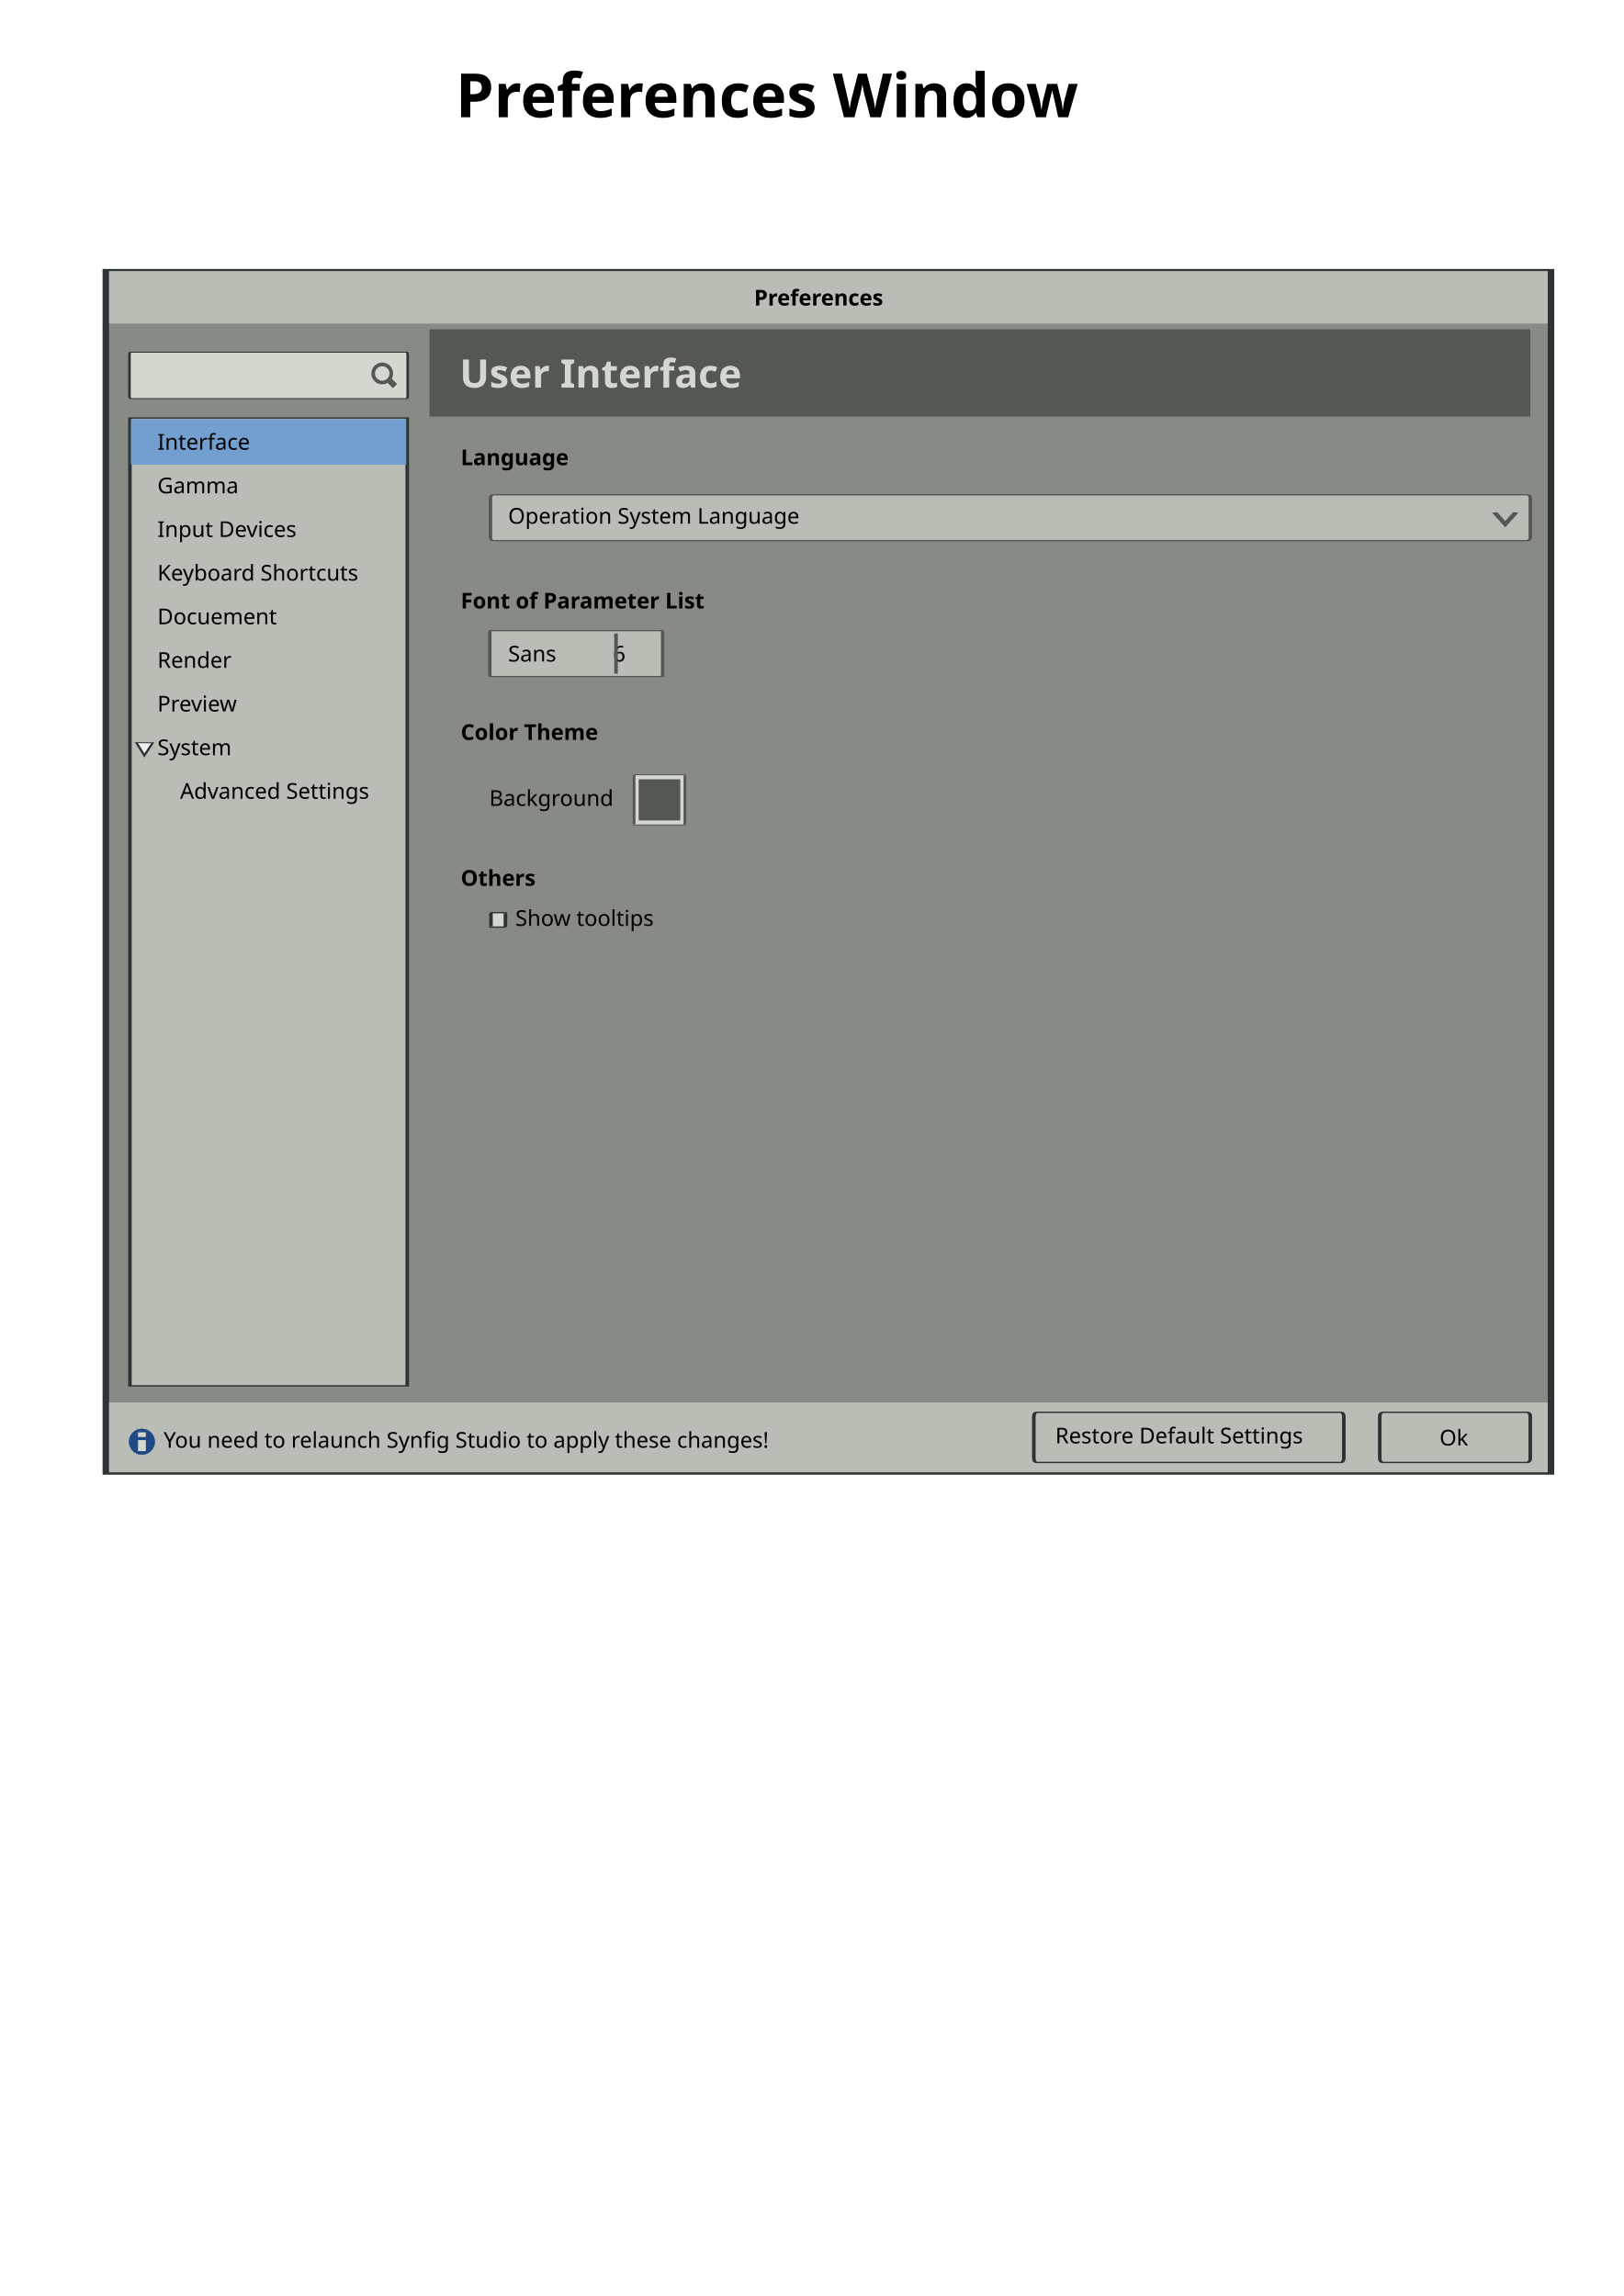
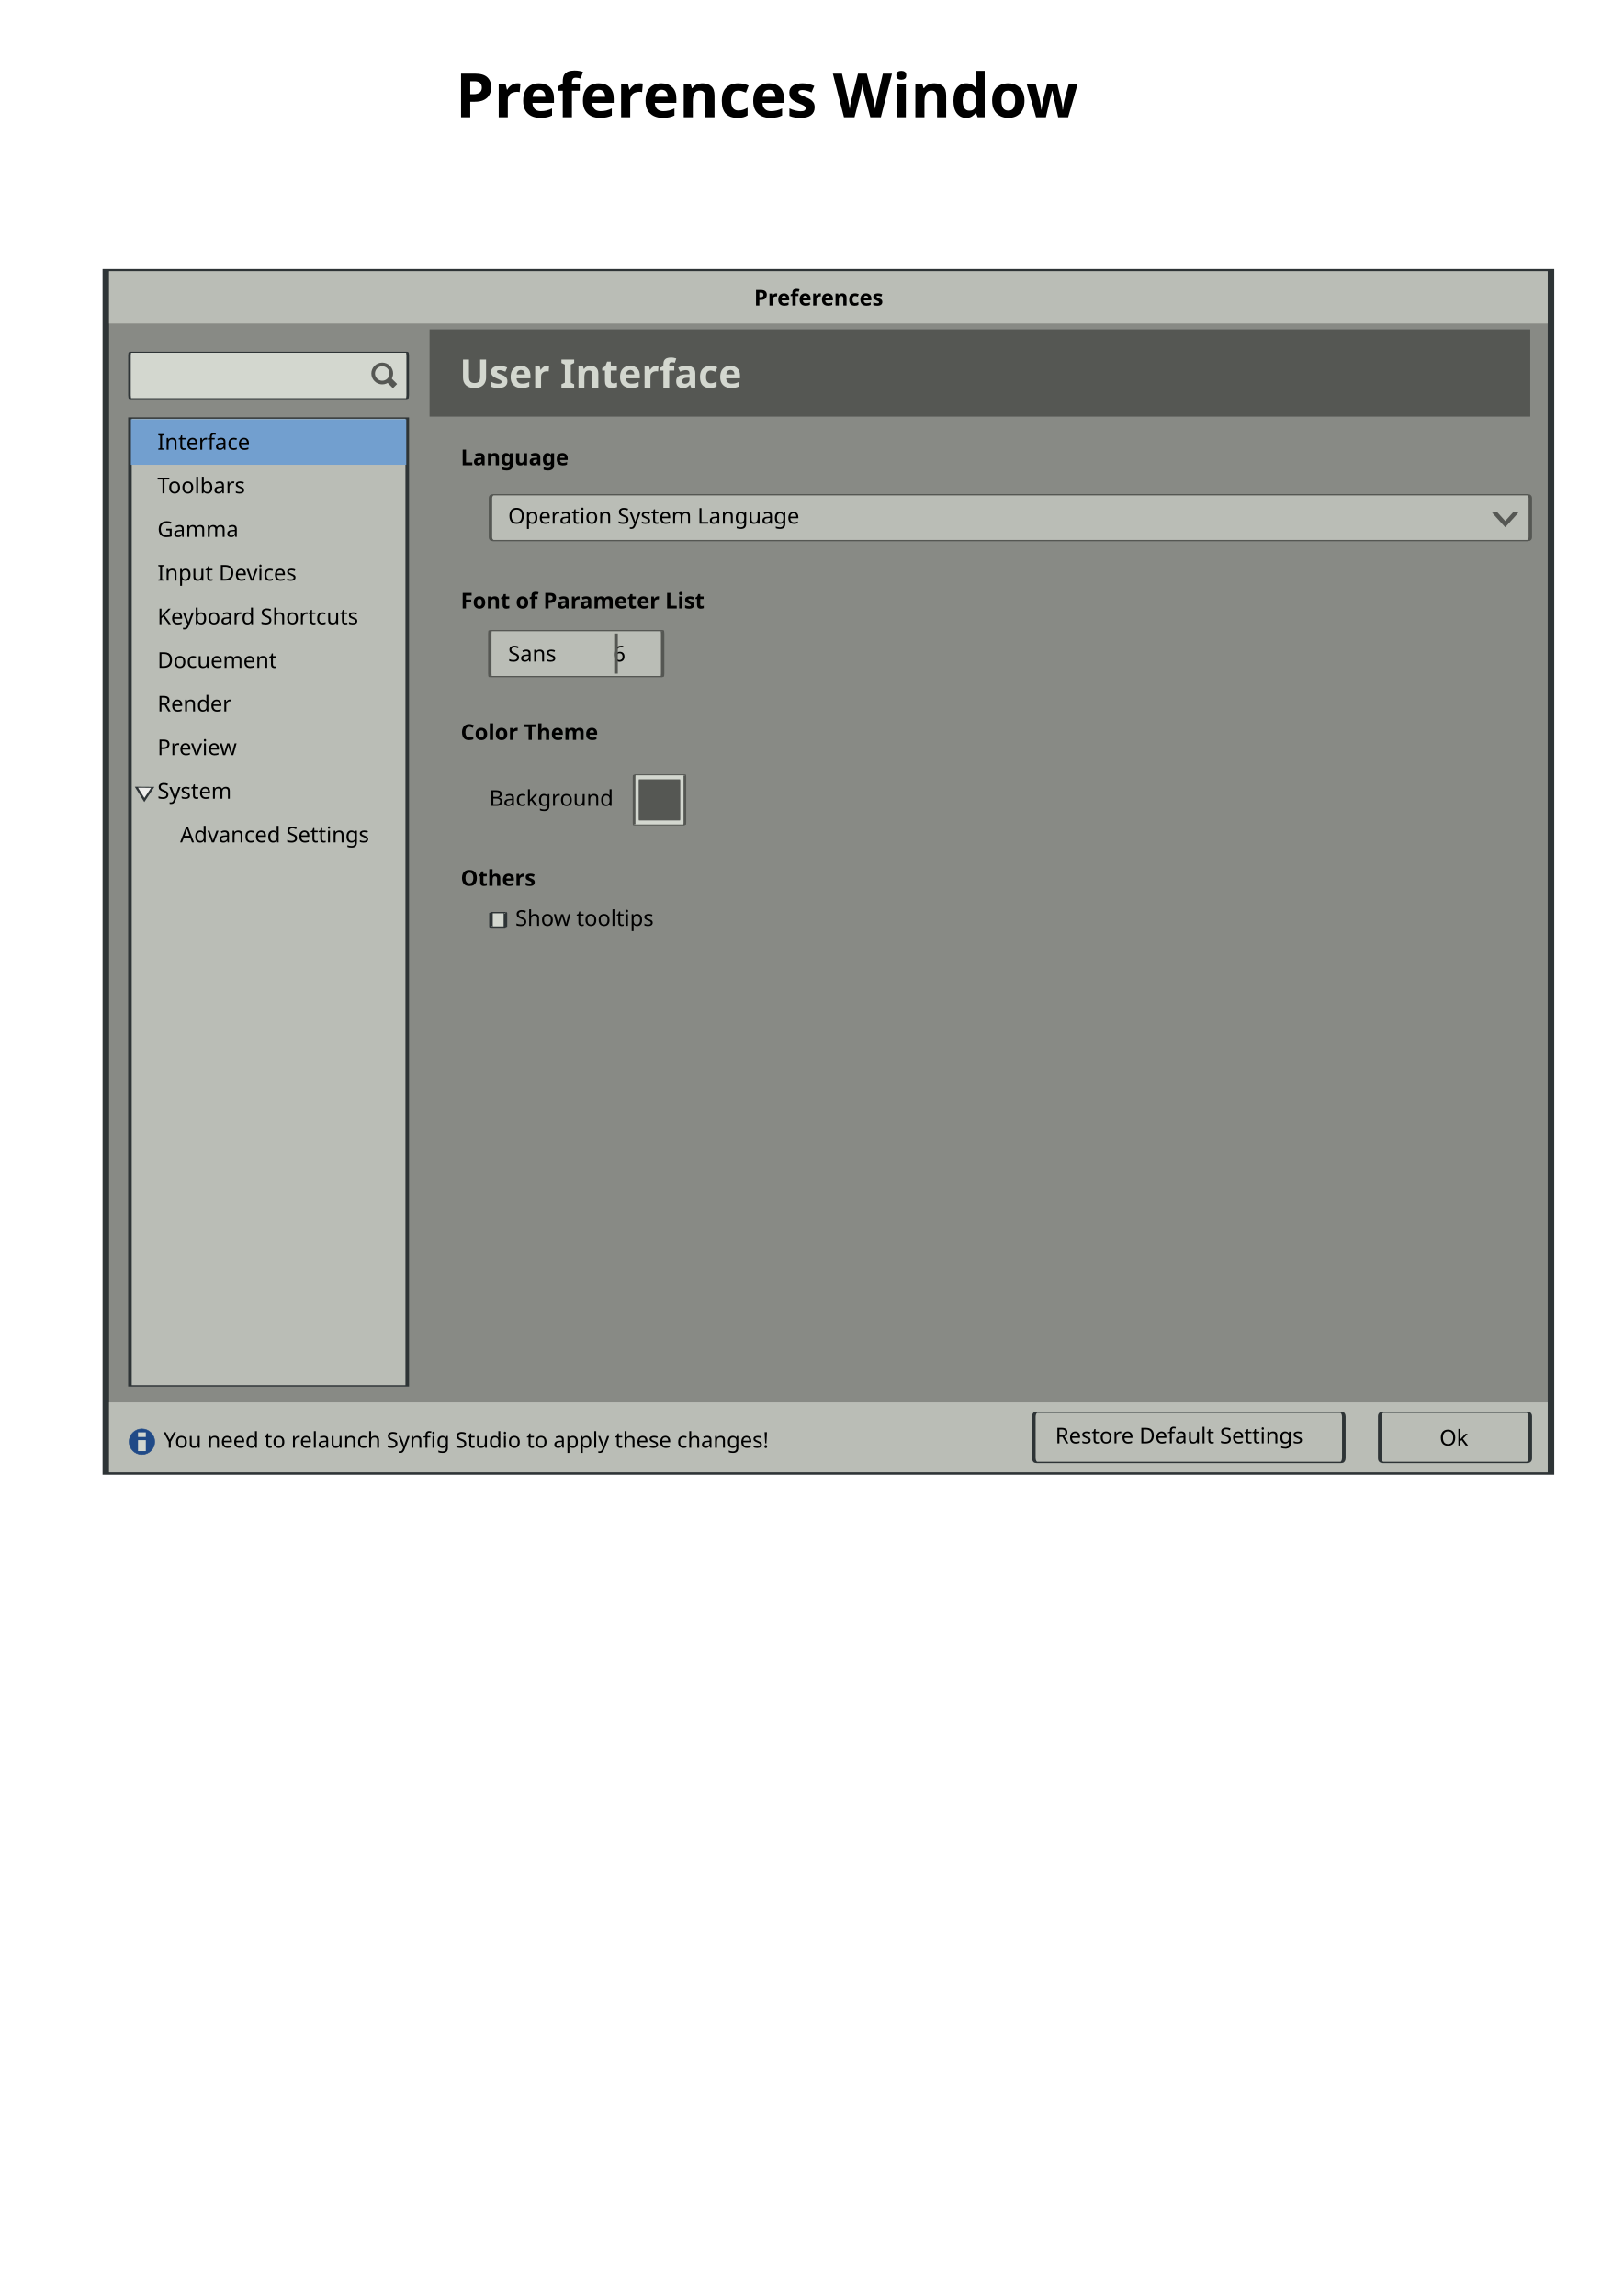
<svg xmlns="http://www.w3.org/2000/svg" height="1052.362" width="744.094" version="1.1" id="svg3649">
  <defs id="defs3653" />
  <g transform="matrix(2.624811,0,0,0.9725548,77.26228,118.7939)" id="g4331" style="stroke:#2e3436;stroke-width:0.609;display:inline;enable-background:new">
    <rect style="fill:#d3d7cf;stroke:#2e3436;stroke-width:2.27;stroke-miterlimit:4;stroke-opacity:1;stroke-dasharray:none" id="rect9656" width="251.181" height="565.975" x="-10.391" y="5.742" />
    <rect y="5.635" x="-10.386" height="566.068" width="251.17" id="rect4333" style="fill:#888a85;stroke:none" />
    <rect style="fill:#babdb6;stroke:#2e3436;stroke-width:0.626" id="rect8849" width="48.419" height="456.129" x="-6.752" y="-530.981" transform="scale(1,-1)" />
    <rect y="538.8" x="-10.386" height="32.903" width="251.17" id="rect4335" style="fill:#babdb6;stroke:none" />
    <rect style="fill:#babdb6;stroke:none" id="rect4612" width="251.17" height="24.677" x="-10.386" y="5.656" />
    <rect style="fill:#babdb6;fill-opacity:1;stroke:#2e3436;stroke-width:0.626" id="rect9621" width="26.281" height="23.649" x="211.457" y="543.427" ry="1.798" rx="0.556" />
    <text xml:space="preserve" style="font-size:5.007px;font-style:normal;font-weight:normal;line-height:125%;letter-spacing:0px;word-spacing:0px;fill:#000000;fill-opacity:1;stroke:none;font-family:Sans" x="364.532" y="340.319" id="text9623" transform="scale(0.6087066,1.642828)">
      <tspan id="tspan9625" x="364.532" y="340.319" style="font-size:6.259px">Ok</tspan>
    </text>
    <rect y="543.427" x="151.062" height="23.649" width="54.124" id="rect9627" style="fill:#babdb6;fill-opacity:1;stroke:#2e3436;stroke-width:0.626" ry="2.098" rx="0.458" />
    <text transform="scale(0.6087066,1.642828)" id="text9629" y="339.712" x="254.323" style="font-size:5.007px;font-style:normal;font-weight:normal;line-height:125%;letter-spacing:0px;word-spacing:0px;fill:#000000;fill-opacity:1;stroke:none;font-family:Sans" xml:space="preserve">
      <tspan y="339.712" x="254.323" id="tspan9631" style="font-size:6.259px">Restore Default Settings</tspan>
    </text>
    <text xml:space="preserve" style="font-size:5.007px;font-style:normal;font-weight:normal;line-height:125%;letter-spacing:0px;word-spacing:0px;fill:#000000;fill-opacity:1;stroke:none;font-family:Sans" x="167.931" y="13.287" id="text9633" transform="scale(0.6087066,1.642828)">
      <tspan id="tspan9635" x="167.931" y="13.287" style="font-size:6.259px;font-weight:bold;-inkscape-font-specification:Sans Bold">Preferences</tspan>
    </text>
    <rect transform="scale(1,-1)" y="-96.874" x="-6.584" height="21.487" width="48.079" id="rect9672" style="fill:#729fcf;stroke:none" />
    <text xml:space="preserve" style="font-size:7.511px;font-style:normal;font-weight:normal;line-height:200%;letter-spacing:0px;word-spacing:0px;fill:#000000;fill-opacity:1;stroke:none;font-family:Sans" x="-3.214" y="54.652" id="text9658" transform="scale(0.6087066,1.642828)">
      <tspan x="-3.214" y="54.652" style="font-size:6.259px;line-height:200%" id="tspan3107">Interface</tspan>
-       <tspan x="-3.214" y="67.169" style="font-size:6.259px;line-height:200%" id="tspan9664">Gamma</tspan>
-       <tspan x="-3.214" y="79.687" style="font-size:6.259px;line-height:200%" id="tspan3774">Input Devices</tspan>
-       <tspan x="-3.214" y="92.205" style="font-size:6.259px;line-height:200%" id="tspan9666">Keyboard Shortcuts</tspan>
-       <tspan x="-3.214" y="104.722" style="font-size:6.259px;line-height:200%" id="tspan3109">Docuement</tspan>
-       <tspan x="-3.214" y="117.24" style="font-size:6.259px;line-height:200%" id="tspan9670">Render</tspan>
-       <tspan x="-3.214" y="129.758" style="font-size:6.259px;line-height:200%" id="tspan9706">Preview</tspan>
-       <tspan x="-3.214" y="142.276" style="font-size:6.259px;line-height:200%" id="tspan3778">System</tspan>
-       <tspan x="-3.214" y="154.793" style="font-size:6.259px;line-height:200%" id="tspan3780">    Advanced Settings</tspan>
+       <tspan x="-3.214" y="67.169" style="font-size:6.259px;line-height:200%" id="tspan3787">Toolbars</tspan>
+       <tspan x="-3.214" y="79.687" style="font-size:6.259px;line-height:200%" id="tspan9664">Gamma</tspan>
+       <tspan x="-3.214" y="92.205" style="font-size:6.259px;line-height:200%" id="tspan3774">Input Devices</tspan>
+       <tspan x="-3.214" y="104.722" style="font-size:6.259px;line-height:200%" id="tspan9666">Keyboard Shortcuts</tspan>
+       <tspan x="-3.214" y="117.24" style="font-size:6.259px;line-height:200%" id="tspan3109">Docuement</tspan>
+       <tspan x="-3.214" y="129.758" style="font-size:6.259px;line-height:200%" id="tspan9670">Render</tspan>
+       <tspan x="-3.214" y="142.276" style="font-size:6.259px;line-height:200%" id="tspan9706">Preview</tspan>
+       <tspan x="-3.214" y="154.793" style="font-size:6.259px;line-height:200%" id="tspan3778">System</tspan>
+       <tspan x="-3.214" y="167.311" style="font-size:6.259px;line-height:200%" id="tspan3780">    Advanced Settings</tspan>
    </text>
    <rect style="fill:#555753;fill-opacity:1;stroke:none" id="rect9680" width="192.176" height="41.114" x="45.562" y="33.063" />
    <text xml:space="preserve" style="font-size:7.511px;font-style:normal;font-weight:normal;line-height:125%;letter-spacing:0px;word-spacing:0px;fill:#d3d7cf;fill-opacity:1;stroke:none;font-family:Sans" x="83.497" y="36.839" id="text9674" transform="scale(0.6087066,1.642828)">
      <tspan id="tspan9676" x="83.497" y="36.839" style="font-size:11.266px;font-weight:bold;fill:#d3d7cf;-inkscape-font-specification:Sans Bold">User Interface</tspan>
    </text>
    <g id="g6402">
      <text xml:space="preserve" style="font-size:7.511px;font-style:normal;font-weight:normal;line-height:125%;letter-spacing:0px;word-spacing:0px;fill:#000000;fill-opacity:1;stroke:none;font-family:Sans" x="83.792" y="59.094" id="text9682" transform="scale(0.6087066,1.642828)">
        <tspan style="font-size:6.259px;font-weight:bold;-inkscape-font-specification:Sans Bold" id="tspan9684" x="83.792" y="59.094">Language</tspan>
      </text>
      <rect rx="0.496" ry="1.516" y="111.007" x="56.192" height="21.633" width="181.553" id="rect9692" style="fill:#babdb6;fill-opacity:1;stroke:#555753;stroke-width:0.601" />
      <text transform="scale(0.6087066,1.642828)" id="text9696" y="75.882" x="97.378" style="font-size:7.511px;font-style:normal;font-weight:normal;line-height:125%;letter-spacing:0px;word-spacing:0px;fill:#000000;fill-opacity:1;stroke:none;font-family:Sans" xml:space="preserve">
        <tspan style="font-size:6.259px" y="75.882" x="97.378" id="tspan9698">Operation System Language</tspan>
      </text>
      <path id="path9700" d="m 235.217,119.344 -1.851,5.53 -1.853,-5.528" style="fill:none;stroke:#555753;stroke-width:0.939" />
    </g>
    <g id="g6395" transform="translate(0,-0.9058424)">
      <text transform="scale(0.6087066,1.642828)" id="text9686" y="138.463" x="83.792" style="font-size:7.511px;font-style:normal;font-weight:normal;line-height:125%;letter-spacing:0px;word-spacing:0px;fill:#000000;fill-opacity:1;stroke:none;font-family:Sans" xml:space="preserve">
        <tspan y="138.463" x="83.792" id="tspan9688" style="font-size:6.259px;font-weight:bold;-inkscape-font-specification:Sans Bold">Color Theme</tspan>
      </text>
      <text transform="scale(0.6087066,1.642828)" id="text3111" y="157.382" x="91.97" style="font-size:7.511px;font-style:normal;font-weight:normal;line-height:125%;letter-spacing:0px;word-spacing:0px;fill:#000000;fill-opacity:1;stroke:none;font-family:Sans" xml:space="preserve">
        <tspan style="font-size:6.259px" y="157.382" x="91.97" id="tspan3113">Background</tspan>
      </text>
      <rect ry="0.989" rx="0.059" y="243.887" x="81.271" height="23.655" width="8.866" id="rect3115" style="fill:#d3d7cf;fill-opacity:1;stroke:#555753;stroke-width:0.469;stroke-linecap:round;stroke-linejoin:round;stroke-miterlimit:4;stroke-opacity:1;stroke-dasharray:none;stroke-dashoffset:0" />
      <rect style="fill:#555753;fill-opacity:1;stroke:none;stroke-width:0.513;stroke-linecap:round;stroke-linejoin:round;stroke-miterlimit:4;stroke-opacity:1;stroke-dasharray:none;stroke-dashoffset:0" id="rect6576" width="7.268" height="19.391" x="82.07" y="246.019" rx="0.048" ry="0.81" />
    </g>
    <g id="g6388" transform="translate(0,-6.82575)">
      <text xml:space="preserve" style="font-size:7.511px;font-style:normal;font-weight:normal;line-height:125%;letter-spacing:0px;word-spacing:0px;fill:#000000;fill-opacity:1;stroke:none;font-family:Sans" x="83.792" y="183.913" id="text3129" transform="scale(0.6087066,1.642828)">
        <tspan style="font-size:6.259px;font-weight:bold;-inkscape-font-specification:Sans Bold" id="tspan3131" x="83.792" y="183.913">Others</tspan>
      </text>
      <text xml:space="preserve" style="font-size:7.511px;font-style:normal;font-weight:normal;line-height:125%;letter-spacing:0px;word-spacing:0px;fill:#000000;fill-opacity:1;stroke:none;font-family:Sans" x="99.454" y="195.414" id="text3133" transform="scale(0.6087066,1.642828)">
        <tspan id="tspan3135" x="99.454" y="195.414" style="font-size:6.259px">Show tooltips</tspan>
      </text>
      <rect style="fill:#d3d7cf;fill-opacity:1;stroke:#2e3436;stroke-width:0.626;stroke-linecap:round;stroke-linejoin:round;stroke-miterlimit:4;stroke-opacity:1;stroke-dasharray:none;stroke-dashoffset:0" id="rect3137" width="2.522" height="6.806" x="56.283" y="314.792" rx="0.017" ry="0.284" />
    </g>
    <text xml:space="preserve" style="font-size:7.511px;font-style:normal;font-weight:normal;line-height:125%;letter-spacing:0px;word-spacing:0px;fill:#000000;fill-opacity:1;stroke:none;font-family:Sans" x="82.309" y="-40.708" id="text3139" transform="scale(0.6087066,1.642828)">
      <tspan id="tspan3141" x="82.309" y="-40.708" style="font-size:17.525px;font-weight:bold">Preferences Window</tspan>
    </text>
    <rect rx="0.133" ry="1.534" y="43.821" x="-6.833" height="21.886" width="48.579" id="rect3451" style="fill:#d3d7cf;fill-opacity:1;stroke:#2e3436;stroke-width:0.447" />
    <g style="fill:#204a87;display:inline;enable-background:new" id="g4532-4-3" transform="matrix(0.2350315,0,0,0.6343223,-39.12122,-535.2473)">
      <path transform="matrix(0.7285991,0.7285991,-0.7285991,0.7285991,762.5425,10.09869)" d="m 338.094,930.564 c 0,4.335 -3.514,7.849 -7.849,7.849 -4.335,0 -7.849,-3.514 -7.849,-7.849 0,-4.335 3.514,-7.849 7.849,-7.849 4.335,0 7.849,3.514 7.849,7.849 z" id="path4534-7-7" style="fill:#555753;fill-opacity:1;stroke:none;display:inline" />
      <rect transform="matrix(-0.7071068,-0.7071068,0.7071068,-0.7071068,0,0)" y="-428.907" x="-899.964" height="4.409" width="7.87" id="rect4536-7-6" style="fill:#555753;fill-opacity:1;stroke:none;display:inline" />
      <path style="fill:#d3d7cf;fill-opacity:1;stroke:none;display:inline" id="path6354" d="m 338.094,930.564 c 0,4.335 -3.514,7.849 -7.849,7.849 -4.335,0 -7.849,-3.514 -7.849,-7.849 0,-4.335 3.514,-7.849 7.849,-7.849 4.335,0 7.849,3.514 7.849,7.849 z" transform="matrix(0.4853205,0.4853205,-0.4853205,0.4853205,616.4979,316.8265)" />
    </g>
    <g id="g6380" transform="translate(0,-9.383497)">
      <text xml:space="preserve" style="font-size:7.511px;font-style:normal;font-weight:normal;line-height:125%;letter-spacing:0px;word-spacing:0px;fill:#000000;fill-opacity:1;stroke:none;font-family:Sans" x="83.792" y="105.917" id="text6360" transform="scale(0.6087066,1.642828)">
        <tspan style="font-size:6.259px;font-weight:bold;-inkscape-font-specification:Sans Bold" id="tspan6362" x="83.792" y="105.917">Font of Parameter List</tspan>
      </text>
      <rect style="fill:#babdb6;fill-opacity:1;stroke:#555753;stroke-width:0.592" id="rect6370" width="30.176" height="21.649" x="56.079" y="184.436" ry="1.517" rx="0.082" />
      <text xml:space="preserve" style="font-size:7.511px;font-style:normal;font-weight:normal;line-height:125%;letter-spacing:0px;word-spacing:0px;fill:#000000;fill-opacity:1;stroke:none;font-family:Sans" x="97.378" y="121.134" id="text6372" transform="scale(0.6087066,1.642828)">
        <tspan id="tspan6374" x="97.378" y="121.134" style="font-size:6.259px">Sans          6</tspan>
      </text>
      <path id="path6378" d="m 78.114,185.808 0,18.904" style="fill:#babdb6;stroke:#555753;stroke-width:0.626px;stroke-linecap:butt;stroke-linejoin:miter;stroke-opacity:1" />
    </g>
    <g id="g6565" transform="matrix(0.5,0,0,0.5,-55.27035,235.1908)">
      <path transform="matrix(0.2661168,0,0,0.7182179,64.73161,100.3462)" d="m 153.929,757.275 c 0,9.281 -7.524,16.805 -16.805,16.805 -9.281,0 -16.805,-7.524 -16.805,-16.805 0,-9.281 7.524,-16.805 16.805,-16.805 9.281,0 16.805,7.524 16.805,16.805 z" id="path6552" style="fill:#204a87;fill-opacity:1;stroke:#204a87;stroke-width:0.75;stroke-linecap:round;stroke-linejoin:round;stroke-miterlimit:4;stroke-opacity:1;stroke-dasharray:none;stroke-dashoffset:0" />
      <g id="text6558" style="font-size:24.986px;font-style:normal;font-weight:normal;line-height:125%;letter-spacing:0px;word-spacing:0px;fill:#d3d7cf;fill-opacity:1;stroke:none;font-family:Sans" transform="scale(1.215193,0.8229143)">
        <path style="fill:#d3d7cf" id="path6563" d="m 82.175,781.04 2.245,0 0,12.571 -2.245,0 0,-12.571 m 0,-8.912 2.245,0 0,5.342 -2.245,0 0,-5.342" />
      </g>
    </g>
    <text xml:space="preserve" style="font-size:7.511px;font-style:normal;font-weight:normal;line-height:125%;letter-spacing:0px;word-spacing:0px;fill:#000000;fill-opacity:1;stroke:none;font-family:Sans" x="-1.439" y="340.964" id="text6570" transform="scale(0.6087066,1.642828)">
      <tspan id="tspan6572" x="-1.439" y="340.964" style="font-size:6.259px">You need to relaunch Synfig Studio to apply these changes!</tspan>
    </text>
-     <path style="color:#000000;fill:#eeeeec;fill-opacity:1;fill-rule:nonzero;stroke:#2e3436;stroke-width:0.447;marker:none;visibility:visible;display:inline;overflow:visible;enable-background:new" d="m -5.625,227.856 2.855,0.063 -1.464,5.964 z" id="path3782" />
+     <path style="color:#000000;fill:#eeeeec;fill-opacity:1;fill-rule:nonzero;stroke:#2e3436;stroke-width:0.447;marker:none;visibility:visible;display:inline;overflow:visible;enable-background:new" d="m -5.625,248.857 2.855,0.063 -1.464,5.964 z" id="path3782" />
  </g>
</svg>
